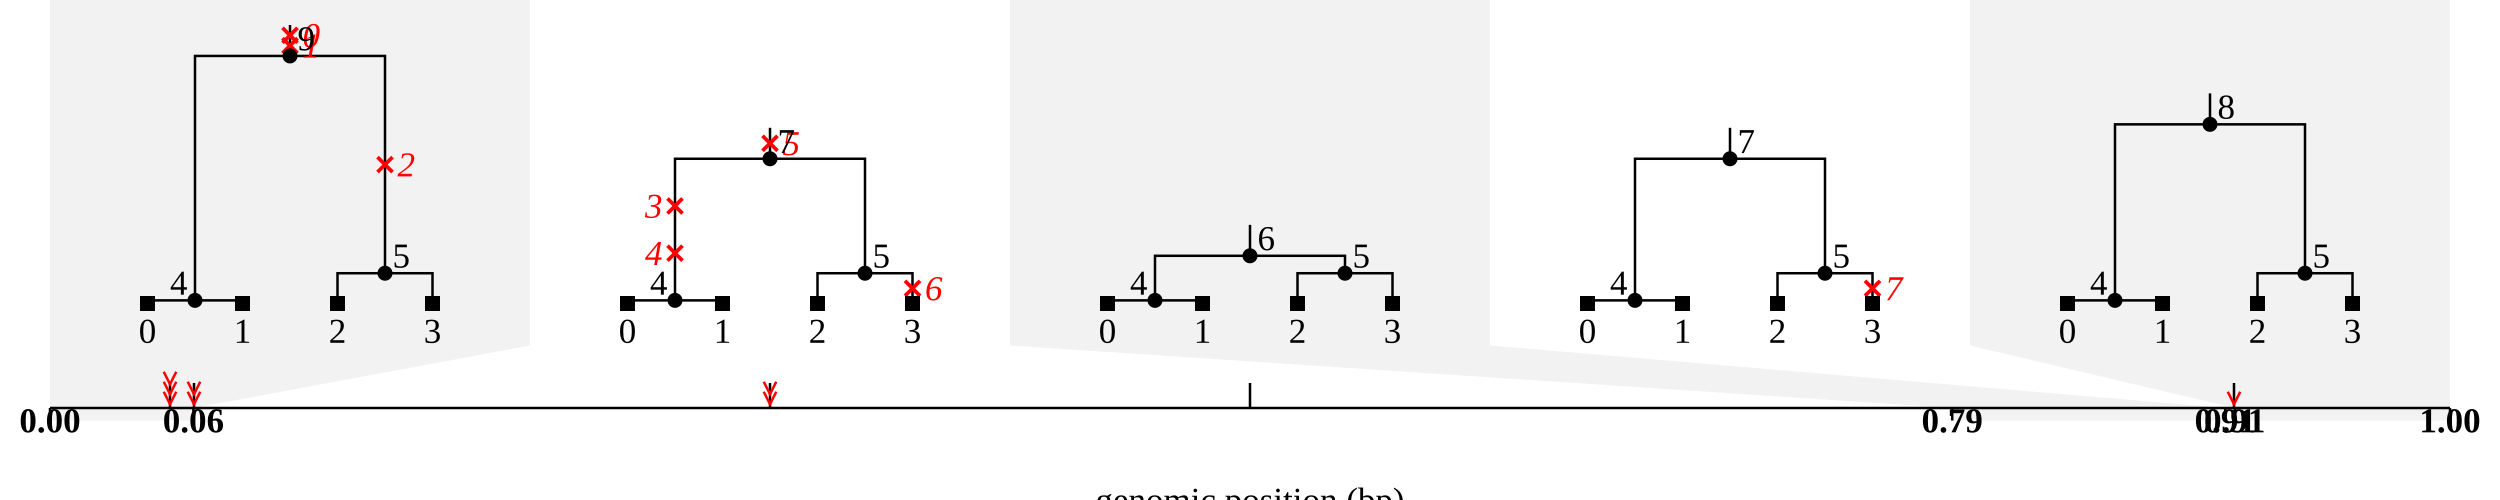
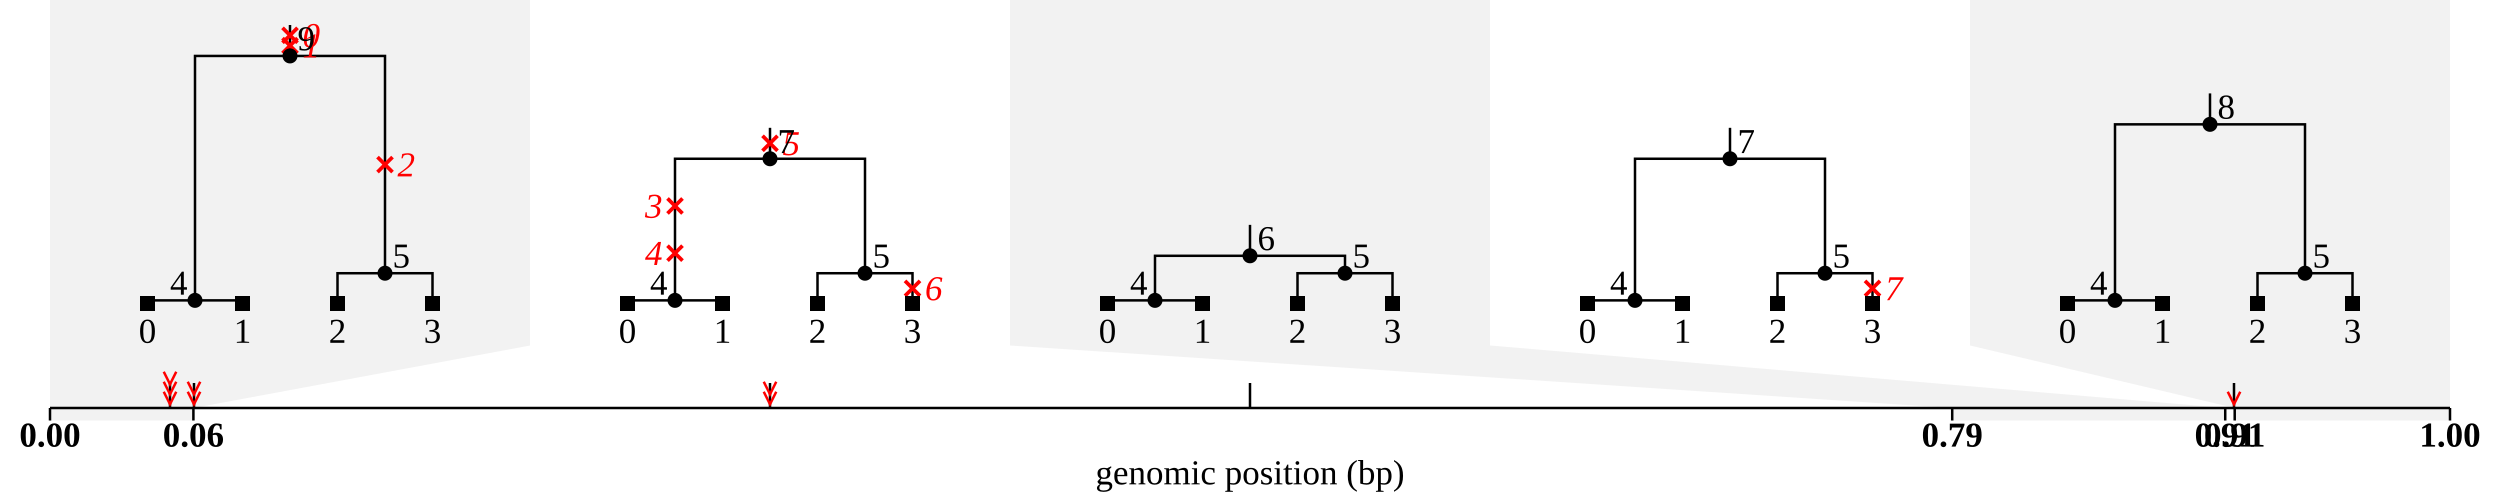
<svg xmlns="http://www.w3.org/2000/svg" baseProfile="full" height="200" version="1.1" width="1000">
  <defs>
-     <style type="text/css">.background path {fill: #808080; fill-opacity:0}.background path:nth-child(odd) {fill-opacity:.1}.axes {font-size: 14px}.x-axis .tick .lab {font-weight: bold}.axes, .tree {font-size: 14px; text-anchor:middle}.y-axis line.grid {stroke: #FAFAFA}.y-axis &gt; .lab text {transform: translateX(0.8em) rotate(-90deg)}.x-axis .tick g {transform: translateY(0.9em)}.x-axis &gt; .lab text {transform: translateY(-0.8em)}.axes line, .edge {stroke:black; fill:none}.node &gt; .sym {fill: black; stroke: none}.site &gt; .sym {stroke: black}.mut text {fill: red; font-style: italic}.mut.extra text {fill: hotpink}.mut line {fill: none; stroke: none}.mut .sym {fill: none; stroke: red}.mut.extra .sym {stroke: hotpink}.node .mut .sym {stroke-width: 1.5px}.tree text, .tree-sequence text {dominant-baseline: central}.plotbox .lab.lft {text-anchor: end}.plotbox .lab.rgt {text-anchor: start}</style>
+     <style type="text/css">.background path {fill: #808080; fill-opacity: 0}.background path:nth-child(odd) {fill-opacity: .1}.axes {font-size: 14px}.x-axis .tick .lab {font-weight: bold; dominant-baseline: hanging}.axes, .tree {font-size: 14px; text-anchor: middle}.axes line, .edge {stroke: black; fill: none}.y-axis .grid {stroke: #FAFAFA}.node &gt; .sym {fill: black; stroke: none}.site &gt; .sym {stroke: black}.mut text {fill: red; font-style: italic}.mut.extra text {fill: hotpink}.mut line {fill: none; stroke: none}.mut .sym {fill: none; stroke: red}.mut.extra .sym {stroke: hotpink}.node .mut .sym {stroke-width: 1.5px}.tree text, .tree-sequence text {dominant-baseline: central}.plotbox .lab.lft {text-anchor: end}.plotbox .lab.rgt {text-anchor: start}</style>
  </defs>
  <g class="tree-sequence">
    <g class="background">
      <path d="M20,0 l192,0 l0,138.2 l-134.638,25 l0,5 l-57.362,0 l0,-5 l0,-25 l0,-138.2z" />
      <path d="M212,0 l192,0 l0,138.2 l376.883,25 l0,5 l-703.52,0 l0,-5 l134.638,-25 l0,-138.2z" />
      <path d="M404,0 l192,0 l0,138.2 l294.091,25 l0,5 l-109.208,0 l0,-5 l-376.883,-25 l0,-138.2z" />
      <path d="M596,0 l192,0 l0,138.2 l105.883,25 l0,5 l-3.792,0 l0,-5 l-294.091,-25 l0,-138.2z" />
      <path d="M788,0 l192,0 l0,138.2 l0,25 l0,5 l-86.117,0 l0,-5 l-105.883,-25 l0,-138.2z" />
    </g>
    <g class="axes">
      <g class="x-axis">
-         <g class="lab" transform="translate(500,200)">
-           <text text-anchor="middle">genomic position (bp)</text>
+         <g transform="translate(500,200)">
+           <text class="lab" text-anchor="middle" transform="translate(0 -11)">genomic position (bp)</text>
        </g>
        <line x1="20" x2="980" y1="163.2" y2="163.2" />
-         <g class="tick" transform="translate(20 163.2)">
-           <line x1="0" x2="0" y1="0" y2="5" />
-           <g class="lab" transform="translate(0,5)">
-             <text>0.00</text>
-           </g>
-         </g>
-         <g class="tick" transform="translate(77.3623 163.2)">
-           <line x1="0" x2="0" y1="0" y2="5" />
-           <g class="lab" transform="translate(0,5)">
-             <text>0.06</text>
-           </g>
-         </g>
-         <g class="tick" transform="translate(780.883 163.2)">
-           <line x1="0" x2="0" y1="0" y2="5" />
-           <g class="lab" transform="translate(0,5)">
-             <text>0.79</text>
-           </g>
-         </g>
-         <g class="tick" transform="translate(890.091 163.2)">
-           <line x1="0" x2="0" y1="0" y2="5" />
-           <g class="lab" transform="translate(0,5)">
-             <text>0.91</text>
-           </g>
-         </g>
-         <g class="tick" transform="translate(893.883 163.2)">
-           <line x1="0" x2="0" y1="0" y2="5" />
-           <g class="lab" transform="translate(0,5)">
-             <text>0.91</text>
-           </g>
-         </g>
-         <g class="tick" transform="translate(980 163.2)">
-           <line x1="0" x2="0" y1="0" y2="5" />
-           <g class="lab" transform="translate(0,5)">
-             <text>1.00</text>
+         <g class="ticks">
+           <g class="tick" transform="translate(20 163.2)">
+             <line x1="0" x2="0" y1="0" y2="5" />
+             <g transform="translate(0,6)">
+               <text class="lab">0.00</text>
+             </g>
+           </g>
+           <g class="tick" transform="translate(77.3623 163.2)">
+             <line x1="0" x2="0" y1="0" y2="5" />
+             <g transform="translate(0,6)">
+               <text class="lab">0.06</text>
+             </g>
+           </g>
+           <g class="tick" transform="translate(780.883 163.2)">
+             <line x1="0" x2="0" y1="0" y2="5" />
+             <g transform="translate(0,6)">
+               <text class="lab">0.79</text>
+             </g>
+           </g>
+           <g class="tick" transform="translate(890.091 163.2)">
+             <line x1="0" x2="0" y1="0" y2="5" />
+             <g transform="translate(0,6)">
+               <text class="lab">0.91</text>
+             </g>
+           </g>
+           <g class="tick" transform="translate(893.883 163.2)">
+             <line x1="0" x2="0" y1="0" y2="5" />
+             <g transform="translate(0,6)">
+               <text class="lab">0.91</text>
+             </g>
+           </g>
+           <g class="tick" transform="translate(980 163.2)">
+             <line x1="0" x2="0" y1="0" y2="5" />
+             <g transform="translate(0,6)">
+               <text class="lab">1.00</text>
+             </g>
          </g>
        </g>
        <g class="site s0" transform="translate(68 163.2)">
          <line class="sym" x1="0" x2="0" y1="0" y2="-10" />
          <g class="mut m2">
            <polyline class="sym" points="2.5,-6.5 0,-1.5 -2.5,-6.5" />
          </g>
          <g class="mut m1">
            <polyline class="sym" points="2.5,-10.5 0,-5.5 -2.5,-10.5" />
          </g>
          <g class="mut m0">
            <polyline class="sym" points="2.5,-14.5 0,-9.5 -2.5,-14.5" />
          </g>
        </g>
        <g class="site s1" transform="translate(77.6 163.2)">
          <line class="sym" x1="0" x2="0" y1="0" y2="-10" />
          <g class="mut m4">
            <polyline class="sym" points="2.5,-6.5 0,-1.5 -2.5,-6.5" />
          </g>
          <g class="mut m3">
            <polyline class="sym" points="2.5,-10.5 0,-5.5 -2.5,-10.5" />
          </g>
        </g>
        <g class="site s2" transform="translate(308 163.2)">
          <line class="sym" x1="0" x2="0" y1="0" y2="-10" />
          <g class="mut m6">
            <polyline class="sym" points="2.5,-6.5 0,-1.5 -2.5,-6.5" />
          </g>
          <g class="mut m5">
            <polyline class="sym" points="2.5,-10.5 0,-5.5 -2.5,-10.5" />
          </g>
        </g>
        <g class="site s3" transform="translate(500 163.2)">
          <line class="sym" x1="0" x2="0" y1="0" y2="-10" />
        </g>
        <g class="site s4" transform="translate(893.6 163.2)">
          <line class="sym" x1="0" x2="0" y1="0" y2="-10" />
          <g class="mut m7">
            <polyline class="sym" points="2.5,-6.5 0,-1.5 -2.5,-6.5" />
          </g>
        </g>
      </g>
    </g>
    <g class="plotbox trees">
      <g class="tree t0" transform="translate(20 0)">
        <g class="plotbox">
-           <g class="m0 m1 node n9 p0 root s0" transform="translate(96 22.3778)">
-             <g class="a9 node n4 p0" transform="translate(-38 97.7739)">
+           <g class="c2 m0 m1 node n9 p0 root s0" transform="translate(96 22.3778)">
+             <g class="a9 c2 node n4 p0" transform="translate(-38 97.7739)">
              <g class="a4 leaf node n0 p0 sample" transform="translate(-19 1.24828)">
                <path class="edge" d="M 0 0 V -1.248 H 19" />
                <rect class="sym" height="6" width="6" x="-3" y="-3" />
                <text class="lab" transform="translate(0 11)">0</text>
              </g>
              <g class="a4 leaf node n1 p0 sample" transform="translate(19 1.24828)">
                <path class="edge" d="M 0 0 V -1.248 H -19" />
                <rect class="sym" height="6" width="6" x="-3" y="-3" />
                <text class="lab" transform="translate(0 11)">1</text>
              </g>
              <path class="edge" d="M 0 0 V -97.774 H 38" />
              <circle class="sym" cx="0" cy="0" r="3" />
              <text class="lab lft" transform="translate(-3 -7.0)">4</text>
            </g>
-             <g class="a9 m2 node n5 p0 s0" transform="translate(38 86.9138)">
+             <g class="a9 c2 m2 node n5 p0 s0" transform="translate(38 86.9138)">
              <g class="a5 leaf node n2 p0 sample" transform="translate(-19 12.1084)">
                <path class="edge" d="M 0 0 V -12.108 H 19" />
                <rect class="sym" height="6" width="6" x="-3" y="-3" />
                <text class="lab" transform="translate(0 11)">2</text>
              </g>
              <g class="a5 leaf node n3 p0 sample" transform="translate(19 12.1084)">
                <path class="edge" d="M 0 0 V -12.108 H -19" />
                <rect class="sym" height="6" width="6" x="-3" y="-3" />
                <text class="lab" transform="translate(0 11)">3</text>
              </g>
              <path class="edge" d="M 0 0 V -86.914 H -38" />
              <g class="mut m2 s0 unknown_time" transform="translate(0 -43.4569)">
                <line x1="0" x2="0" y1="0" y2="43.457" />
                <path class="sym" d="M -3,-3 l 6,6 M -3,3 l 6,-6" />
                <text class="lab rgt" transform="translate(5 0)">2</text>
              </g>
              <circle class="sym" cx="0" cy="0" r="3" />
              <text class="lab rgt" transform="translate(3 -7.0)">5</text>
            </g>
            <path class="edge" d="M 0 0 V -12.378 H 0" />
            <g class="mut m0 s0 unknown_time" transform="translate(0 -8.25185)">
              <line x1="0" x2="0" y1="0" y2="8.252" />
              <path class="sym" d="M -3,-3 l 6,6 M -3,3 l 6,-6" />
              <text class="lab rgt" transform="translate(5 0)">0</text>
            </g>
            <g class="mut m1 s0 unknown_time" transform="translate(0 -4.12593)">
              <line x1="0" x2="0" y1="0" y2="4.126" />
              <path class="sym" d="M -3,-3 l 6,6 M -3,3 l 6,-6" />
              <text class="lab rgt" transform="translate(5 0)">1</text>
            </g>
            <circle class="sym" cx="0" cy="0" r="3" />
            <text class="lab rgt" transform="translate(3 -7.0)">9</text>
          </g>
        </g>
      </g>
      <g class="tree t1" transform="translate(212 0)">
        <g class="plotbox">
-           <g class="m5 node n7 p0 root s2" transform="translate(96 63.504)">
-             <g class="a7 m3 m4 node n4 p0 s1" transform="translate(-38 56.6478)">
+           <g class="c2 m5 node n7 p0 root s2" transform="translate(96 63.504)">
+             <g class="a7 c2 m3 m4 node n4 p0 s1" transform="translate(-38 56.6478)">
              <g class="a4 leaf node n0 p0 sample" transform="translate(-19 1.24828)">
                <path class="edge" d="M 0 0 V -1.248 H 19" />
                <rect class="sym" height="6" width="6" x="-3" y="-3" />
                <text class="lab" transform="translate(0 11)">0</text>
              </g>
              <g class="a4 leaf node n1 p0 sample" transform="translate(19 1.24828)">
                <path class="edge" d="M 0 0 V -1.248 H -19" />
                <rect class="sym" height="6" width="6" x="-3" y="-3" />
                <text class="lab" transform="translate(0 11)">1</text>
              </g>
              <path class="edge" d="M 0 0 V -56.648 H 38" />
              <g class="mut m3 s1 unknown_time" transform="translate(0 -37.7652)">
                <line x1="0" x2="0" y1="0" y2="37.765" />
                <path class="sym" d="M -3,-3 l 6,6 M -3,3 l 6,-6" />
                <text class="lab lft" transform="translate(-5 0)">3</text>
              </g>
              <g class="mut m4 s1 unknown_time" transform="translate(0 -18.8826)">
                <line x1="0" x2="0" y1="0" y2="18.883" />
                <path class="sym" d="M -3,-3 l 6,6 M -3,3 l 6,-6" />
                <text class="lab lft" transform="translate(-5 0)">4</text>
              </g>
              <circle class="sym" cx="0" cy="0" r="3" />
              <text class="lab lft" transform="translate(-3 -7.0)">4</text>
            </g>
-             <g class="a7 node n5 p0" transform="translate(38 45.7876)">
+             <g class="a7 c2 node n5 p0" transform="translate(38 45.7876)">
              <g class="a5 leaf node n2 p0 sample" transform="translate(-19 12.1084)">
                <path class="edge" d="M 0 0 V -12.108 H 19" />
                <rect class="sym" height="6" width="6" x="-3" y="-3" />
                <text class="lab" transform="translate(0 11)">2</text>
              </g>
              <g class="a5 leaf m6 node n3 p0 s2 sample" transform="translate(19 12.1084)">
                <path class="edge" d="M 0 0 V -12.108 H -19" />
                <g class="mut m6 s2 unknown_time" transform="translate(0 -6.05422)">
                  <line x1="0" x2="0" y1="0" y2="6.054" />
                  <path class="sym" d="M -3,-3 l 6,6 M -3,3 l 6,-6" />
                  <text class="lab rgt" transform="translate(5 0)">6</text>
                </g>
                <rect class="sym" height="6" width="6" x="-3" y="-3" />
                <text class="lab" transform="translate(0 11)">3</text>
              </g>
              <path class="edge" d="M 0 0 V -45.788 H -38" />
              <circle class="sym" cx="0" cy="0" r="3" />
              <text class="lab rgt" transform="translate(3 -7.0)">5</text>
            </g>
            <path class="edge" d="M 0 0 V -12.378 H 0" />
            <g class="mut m5 s2 unknown_time" transform="translate(0 -6.18889)">
              <line x1="0" x2="0" y1="0" y2="6.189" />
              <path class="sym" d="M -3,-3 l 6,6 M -3,3 l 6,-6" />
              <text class="lab rgt" transform="translate(5 0)">5</text>
            </g>
            <circle class="sym" cx="0" cy="0" r="3" />
            <text class="lab rgt" transform="translate(3 -7.0)">7</text>
          </g>
        </g>
      </g>
      <g class="tree t2" transform="translate(404 0)">
        <g class="plotbox">
-           <g class="node n6 p0 root" transform="translate(96 102.321)">
-             <g class="a6 node n4 p0" transform="translate(-38 17.8305)">
+           <g class="c2 node n6 p0 root" transform="translate(96 102.321)">
+             <g class="a6 c2 node n4 p0" transform="translate(-38 17.8305)">
              <g class="a4 leaf node n0 p0 sample" transform="translate(-19 1.24828)">
                <path class="edge" d="M 0 0 V -1.248 H 19" />
                <rect class="sym" height="6" width="6" x="-3" y="-3" />
                <text class="lab" transform="translate(0 11)">0</text>
              </g>
              <g class="a4 leaf node n1 p0 sample" transform="translate(19 1.24828)">
                <path class="edge" d="M 0 0 V -1.248 H -19" />
                <rect class="sym" height="6" width="6" x="-3" y="-3" />
                <text class="lab" transform="translate(0 11)">1</text>
              </g>
              <path class="edge" d="M 0 0 V -17.831 H 38" />
              <circle class="sym" cx="0" cy="0" r="3" />
              <text class="lab lft" transform="translate(-3 -7.0)">4</text>
            </g>
-             <g class="a6 node n5 p0" transform="translate(38 6.97033)">
+             <g class="a6 c2 node n5 p0" transform="translate(38 6.97033)">
              <g class="a5 leaf node n2 p0 sample" transform="translate(-19 12.1084)">
                <path class="edge" d="M 0 0 V -12.108 H 19" />
                <rect class="sym" height="6" width="6" x="-3" y="-3" />
                <text class="lab" transform="translate(0 11)">2</text>
              </g>
              <g class="a5 leaf node n3 p0 sample" transform="translate(19 12.1084)">
                <path class="edge" d="M 0 0 V -12.108 H -19" />
                <rect class="sym" height="6" width="6" x="-3" y="-3" />
                <text class="lab" transform="translate(0 11)">3</text>
              </g>
              <path class="edge" d="M 0 0 V -6.97 H -38" />
              <circle class="sym" cx="0" cy="0" r="3" />
              <text class="lab rgt" transform="translate(3 -7.0)">5</text>
            </g>
            <path class="edge" d="M 0 0 V -12.378 H 0" />
            <circle class="sym" cx="0" cy="0" r="3" />
            <text class="lab rgt" transform="translate(3 -7.0)">6</text>
          </g>
        </g>
      </g>
      <g class="tree t3" transform="translate(596 0)">
        <g class="plotbox">
-           <g class="node n7 p0 root" transform="translate(96 63.504)">
-             <g class="a7 node n4 p0" transform="translate(-38 56.6478)">
+           <g class="c2 node n7 p0 root" transform="translate(96 63.504)">
+             <g class="a7 c2 node n4 p0" transform="translate(-38 56.6478)">
              <g class="a4 leaf node n0 p0 sample" transform="translate(-19 1.24828)">
                <path class="edge" d="M 0 0 V -1.248 H 19" />
                <rect class="sym" height="6" width="6" x="-3" y="-3" />
                <text class="lab" transform="translate(0 11)">0</text>
              </g>
              <g class="a4 leaf node n1 p0 sample" transform="translate(19 1.24828)">
                <path class="edge" d="M 0 0 V -1.248 H -19" />
                <rect class="sym" height="6" width="6" x="-3" y="-3" />
                <text class="lab" transform="translate(0 11)">1</text>
              </g>
              <path class="edge" d="M 0 0 V -56.648 H 38" />
              <circle class="sym" cx="0" cy="0" r="3" />
              <text class="lab lft" transform="translate(-3 -7.0)">4</text>
            </g>
-             <g class="a7 node n5 p0" transform="translate(38 45.7876)">
+             <g class="a7 c2 node n5 p0" transform="translate(38 45.7876)">
              <g class="a5 leaf node n2 p0 sample" transform="translate(-19 12.1084)">
                <path class="edge" d="M 0 0 V -12.108 H 19" />
                <rect class="sym" height="6" width="6" x="-3" y="-3" />
                <text class="lab" transform="translate(0 11)">2</text>
              </g>
              <g class="a5 leaf m7 node n3 p0 s4 sample" transform="translate(19 12.1084)">
                <path class="edge" d="M 0 0 V -12.108 H -19" />
                <g class="mut m7 s4 unknown_time" transform="translate(0 -6.05422)">
                  <line x1="0" x2="0" y1="0" y2="6.054" />
                  <path class="sym" d="M -3,-3 l 6,6 M -3,3 l 6,-6" />
                  <text class="lab rgt" transform="translate(5 0)">7</text>
                </g>
                <rect class="sym" height="6" width="6" x="-3" y="-3" />
                <text class="lab" transform="translate(0 11)">3</text>
              </g>
              <path class="edge" d="M 0 0 V -45.788 H -38" />
              <circle class="sym" cx="0" cy="0" r="3" />
              <text class="lab rgt" transform="translate(3 -7.0)">5</text>
            </g>
            <path class="edge" d="M 0 0 V -12.378 H 0" />
            <circle class="sym" cx="0" cy="0" r="3" />
            <text class="lab rgt" transform="translate(3 -7.0)">7</text>
          </g>
        </g>
      </g>
      <g class="tree t4" transform="translate(788 0)">
        <g class="plotbox">
-           <g class="node n8 p0 root" transform="translate(96 49.7389)">
-             <g class="a8 node n4 p0" transform="translate(-38 70.4129)">
+           <g class="c2 node n8 p0 root" transform="translate(96 49.7389)">
+             <g class="a8 c2 node n4 p0" transform="translate(-38 70.4129)">
              <g class="a4 leaf node n0 p0 sample" transform="translate(-19 1.24828)">
                <path class="edge" d="M 0 0 V -1.248 H 19" />
                <rect class="sym" height="6" width="6" x="-3" y="-3" />
                <text class="lab" transform="translate(0 11)">0</text>
              </g>
              <g class="a4 leaf node n1 p0 sample" transform="translate(19 1.24828)">
                <path class="edge" d="M 0 0 V -1.248 H -19" />
                <rect class="sym" height="6" width="6" x="-3" y="-3" />
                <text class="lab" transform="translate(0 11)">1</text>
              </g>
              <path class="edge" d="M 0 0 V -70.413 H 38" />
              <circle class="sym" cx="0" cy="0" r="3" />
              <text class="lab lft" transform="translate(-3 -7.0)">4</text>
            </g>
-             <g class="a8 node n5 p0" transform="translate(38 59.5527)">
+             <g class="a8 c2 node n5 p0" transform="translate(38 59.5527)">
              <g class="a5 leaf node n2 p0 sample" transform="translate(-19 12.1084)">
                <path class="edge" d="M 0 0 V -12.108 H 19" />
                <rect class="sym" height="6" width="6" x="-3" y="-3" />
                <text class="lab" transform="translate(0 11)">2</text>
              </g>
              <g class="a5 leaf node n3 p0 sample" transform="translate(19 12.1084)">
                <path class="edge" d="M 0 0 V -12.108 H -19" />
                <rect class="sym" height="6" width="6" x="-3" y="-3" />
                <text class="lab" transform="translate(0 11)">3</text>
              </g>
              <path class="edge" d="M 0 0 V -59.553 H -38" />
              <circle class="sym" cx="0" cy="0" r="3" />
              <text class="lab rgt" transform="translate(3 -7.0)">5</text>
            </g>
            <path class="edge" d="M 0 0 V -12.378 H 0" />
            <circle class="sym" cx="0" cy="0" r="3" />
            <text class="lab rgt" transform="translate(3 -7.0)">8</text>
          </g>
        </g>
      </g>
    </g>
  </g>
</svg>
